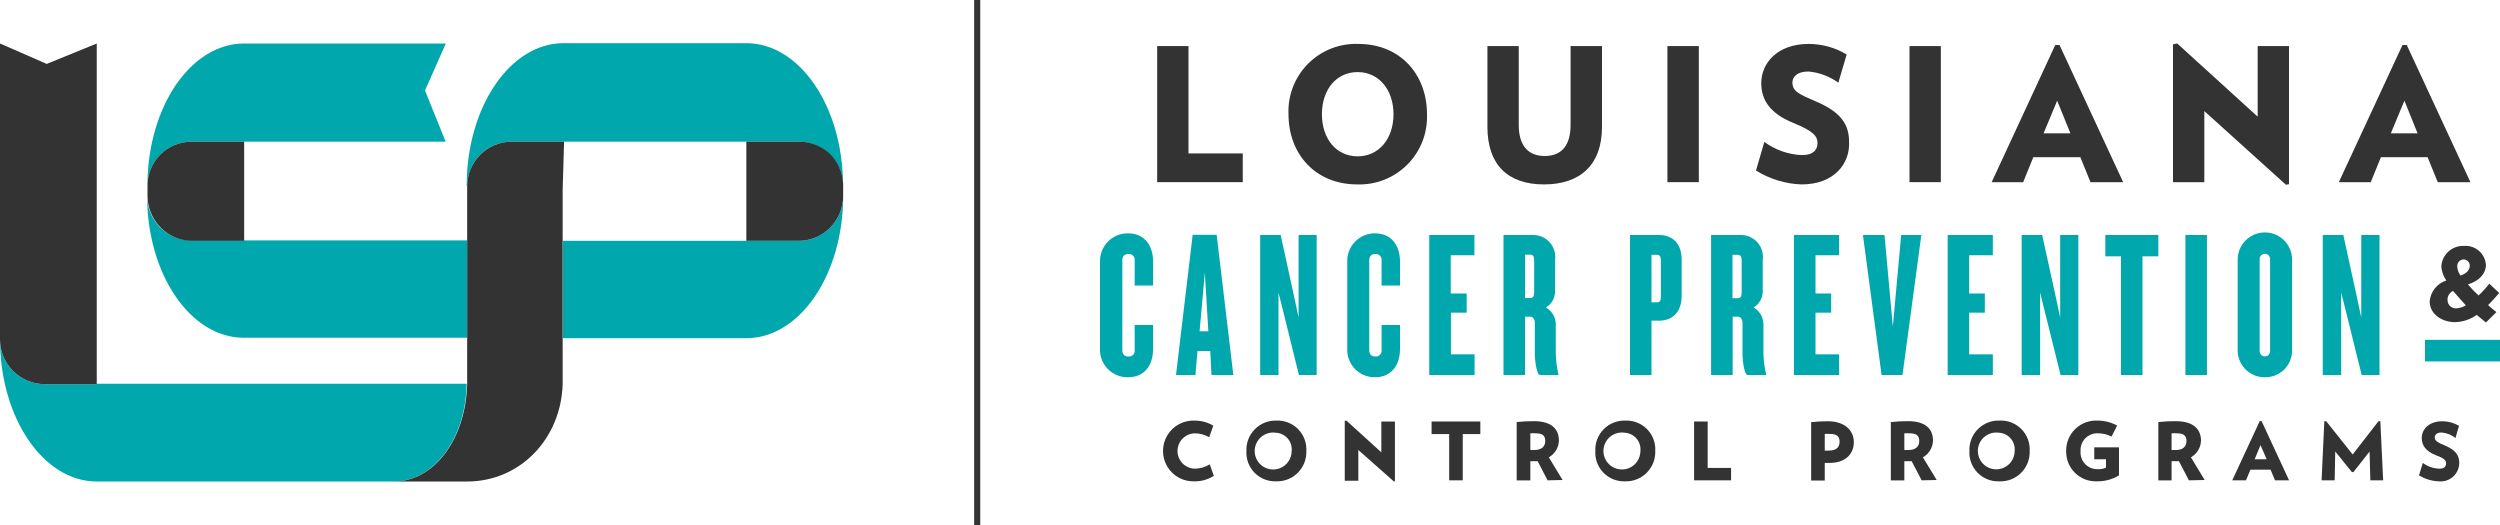
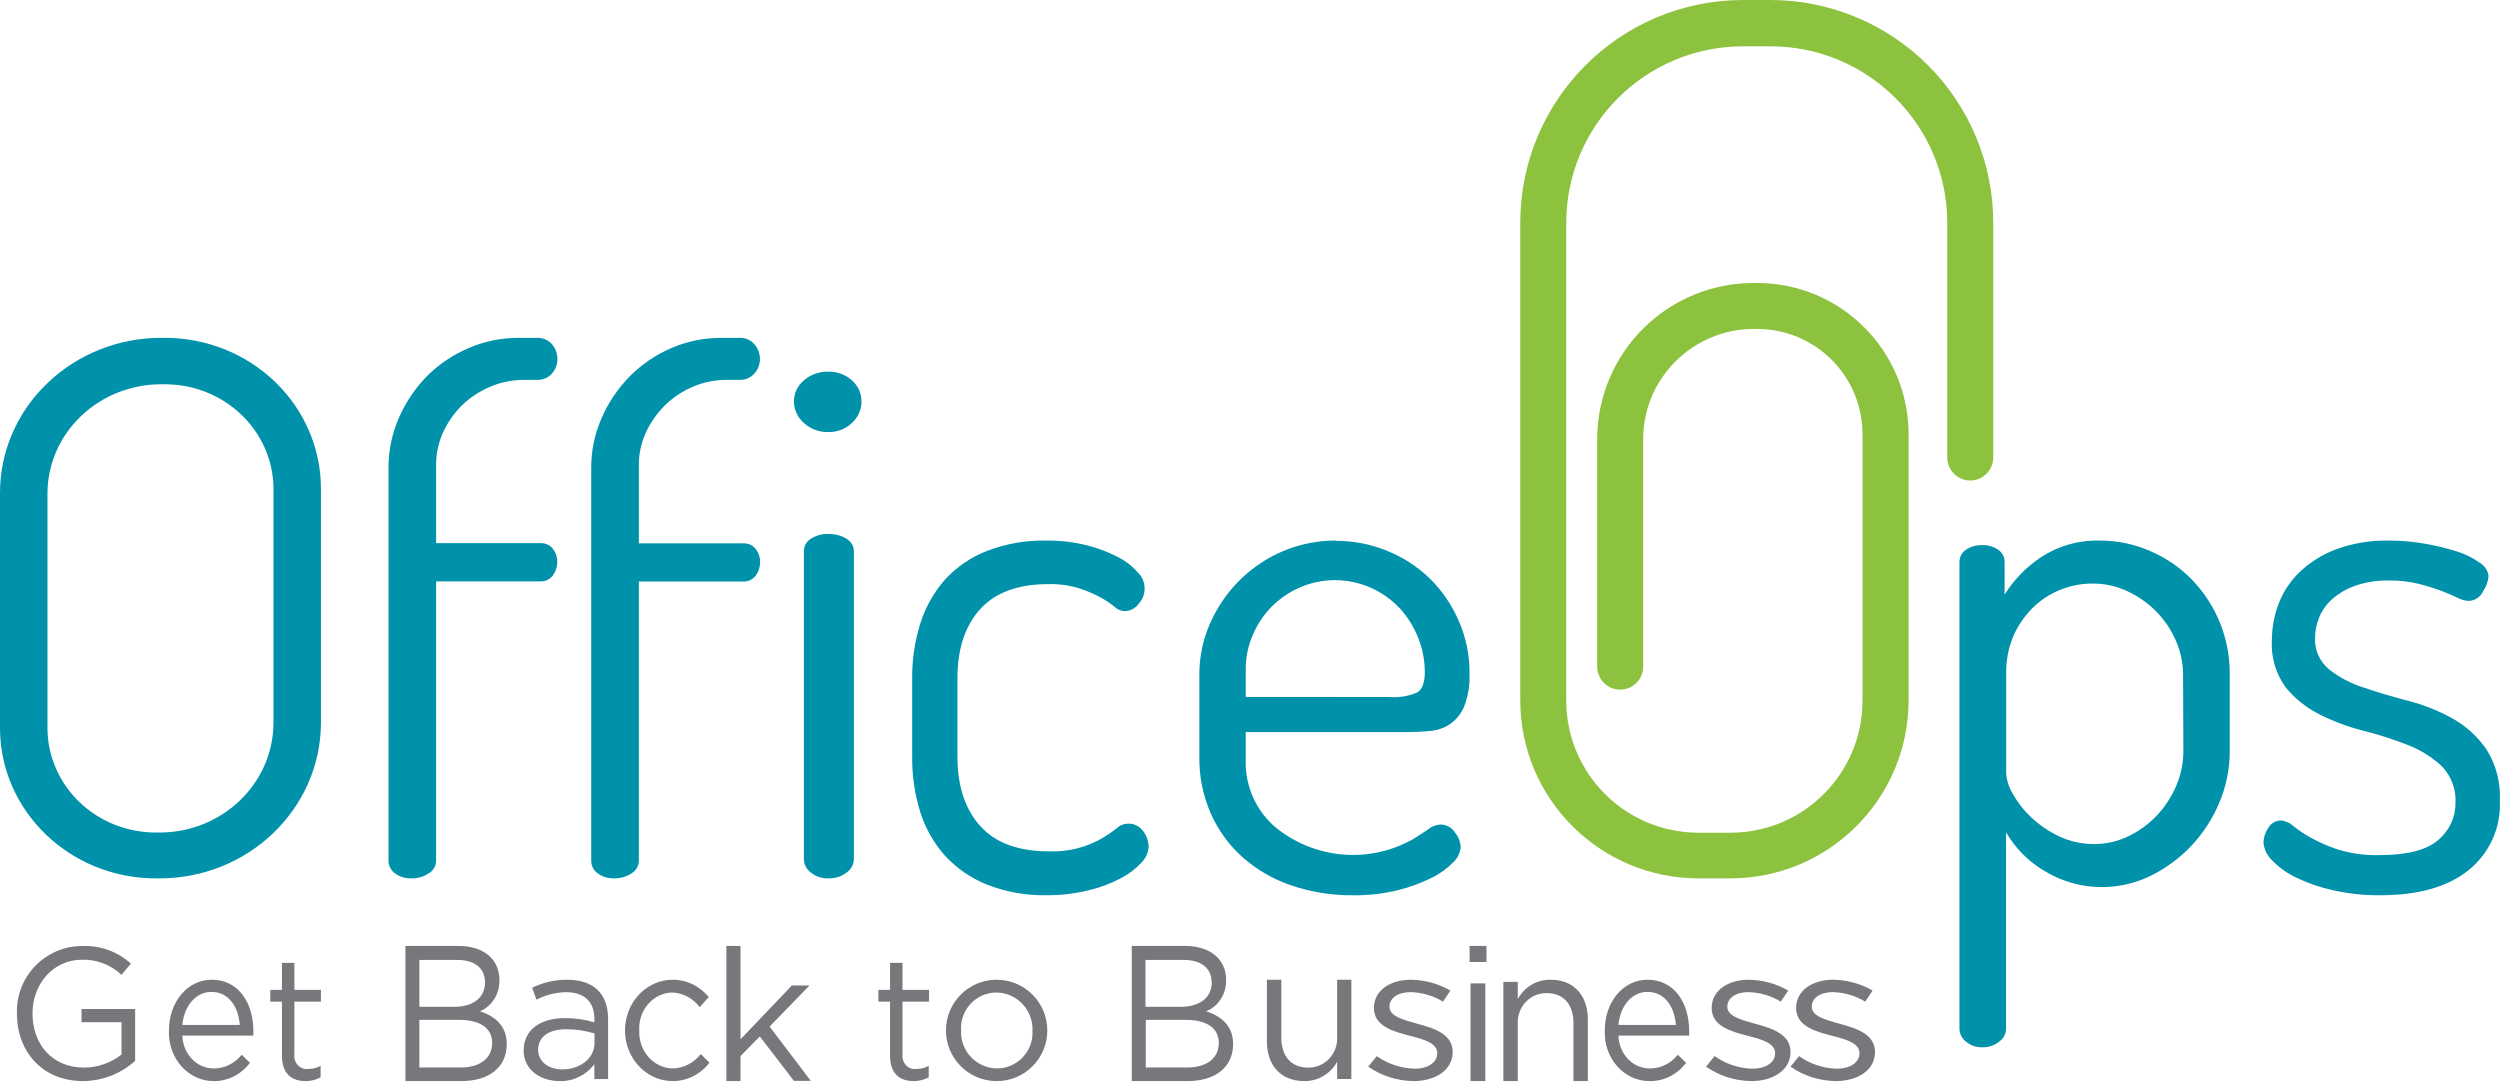
- <svg xmlns="http://www.w3.org/2000/svg" viewBox="0 0 300 63">
-   <g id="divider">
-     <rect x="116.9" width="0.73" height="63" fill="#333" />
-   </g>
-   <g id="mark">
-     <g id="light">
-       <path d="M56,46.05H11.61v.05H5.36A5.38,5.38,0,0,1,0,40.71c0,9.43,5.19,17.07,11.61,17.07H47.24C52,57.78,55.88,52.74,56,46.05Z" fill="#00a8ad" />
-       <path d="M19.25,18.53A5.34,5.34,0,0,1,23,17H53.48L51,10.86l2.5-5.64H29.29c-6.36,0-11.5,7.5-11.6,16.82h0A5.42,5.42,0,0,1,19.25,18.53Z" fill="#00a8ad" />
-       <path d="M61.41,17H95.82a5.34,5.34,0,0,1,3.79,1.57A5.42,5.42,0,0,1,101.16,22h0c-.09-9.32-5.24-16.82-11.6-16.82h-22C61.19,5.22,56,12.86,56,22.29l.06,0a5.4,5.4,0,0,1,1.56-3.73A5.34,5.34,0,0,1,61.41,17Z" fill="#00a8ad" />
-       <path d="M53.37,28.85H29.3v0H23a5.34,5.34,0,0,1-3.79-1.57,5.43,5.43,0,0,1-1.56-3.81c0,9.43,5.19,17.06,11.6,17.06H56.05V28.85Z" fill="#00a8ad" />
-       <path d="M95.82,28.9H89.56v0h-22V40.58H89.57c6.41,0,11.61-7.63,11.61-17.06a5.44,5.44,0,0,1-1.57,3.81A5.34,5.34,0,0,1,95.82,28.9Z" fill="#00a8ad" />
-     </g>
-     <g id="dark">
-       <path d="M101.17,22h0a5.42,5.42,0,0,0-1.55-3.51A5.34,5.34,0,0,0,95.82,17H89.56V28.9h6.26a5.34,5.34,0,0,0,3.79-1.57,5.44,5.44,0,0,0,1.57-3.81V22Z" fill="#333" />
-       <path d="M67.51,23.12h0L67.69,17H61.41a5.34,5.34,0,0,0-3.79,1.57,5.4,5.4,0,0,0-1.56,3.73s0,0,0,.08h0V45.63c0,.14,0,.28,0,.42-.16,6.69-4,11.73-8.8,11.73h8.82c6.21,0,11.25-5,11.44-11.73h0V23.12Z" fill="#333" />
-       <path d="M23,28.9H29.3V17H23a5.34,5.34,0,0,0-3.79,1.57A5.42,5.42,0,0,0,17.7,22h0v1.48a5.43,5.43,0,0,0,1.56,3.81A5.34,5.34,0,0,0,23,28.9Z" fill="#333" />
-       <path d="M5.36,46.1h6.25V5.22l-6,2.45L0,5.22V40.71A5.38,5.38,0,0,0,5.36,46.1Z" fill="#333" />
-     </g>
-   </g>
-   <g id="text">
-     <path d="M135.37,45.27A3.3,3.3,0,0,1,132,41.81V31.41A3.32,3.32,0,0,1,135.37,28c1.91,0,3,1.39,3,3.39v2.87h-2.21V31.26a.69.69,0,0,0-.75-.78c-.53,0-.73.32-.73.78V42c0,.46.2.78.73.78a.69.69,0,0,0,.75-.78V39h2.21v2.88C138.36,43.91,137.28,45.27,135.37,45.27Z" fill="#00a8ad" />
-     <path d="M145.38,45l-.15-2.88H143.7L143.45,45h-2.33l2-16.82H146L148,45Zm-.8-12.25-.63,7H145Z" fill="#00a8ad" />
-     <path d="M155.87,45,154,37.42l-.58-2.3V45h-2.2V28.2h2.46l1.65,7.55.5,2.35V28.2H158V45Z" fill="#00a8ad" />
-     <path d="M165,45.27a3.29,3.29,0,0,1-3.33-3.46V31.41A3.31,3.31,0,0,1,165,28c1.91,0,3,1.39,3,3.39v2.87h-2.21V31.26a.69.69,0,0,0-.75-.78c-.53,0-.73.32-.73.78V42c0,.46.2.78.73.78a.69.69,0,0,0,.75-.78V39H168v2.88C168,43.91,166.89,45.27,165,45.27Z" fill="#00a8ad" />
-     <path d="M171.51,45V28.2h5.42v2.43h-2.84v4.59H176v2.3h-1.89v5h2.84V45Z" fill="#00a8ad" />
-     <path d="M184.81,45c-.4,0-.63-1.64-.63-2.6V38.76c0-.41-.2-.76-.55-.76H183v7h-2.58V28.2h3.48a2.64,2.64,0,0,1,2.71,3V35a2.27,2.27,0,0,1-1.1,1.9,2.32,2.32,0,0,1,1.18,1.92v3.41a12,12,0,0,0,.33,2.72V45Zm-.71-13.74c0-.5-.15-.7-.45-.7H183v5.2h.65c.3,0,.45-.18.45-.71Z" fill="#00a8ad" />
-     <path d="M199.11,38.48h-.93V45H195.6V28.2h3.51c1.33,0,2.69.76,2.69,3v4.27C201.8,37.7,200.44,38.48,199.11,38.48Zm.2-7.2c0-.5-.15-.7-.45-.7h-.68v5.7h.68c.3,0,.45-.2.45-.7Z" fill="#00a8ad" />
-     <path d="M209.73,45c-.41,0-.63-1.64-.63-2.6V38.76c0-.41-.2-.76-.55-.76h-.63v7h-2.59V28.2h3.49a2.64,2.64,0,0,1,2.71,3V35a2.27,2.27,0,0,1-1.1,1.9,2.32,2.32,0,0,1,1.18,1.92v3.41a12,12,0,0,0,.33,2.72V45ZM209,31.28c0-.5-.15-.7-.45-.7h-.65v5.2h.65c.3,0,.45-.18.45-.71Z" fill="#00a8ad" />
-     <path d="M215.27,45V28.2h5.42v2.43h-2.83v4.59h1.88v2.3h-1.88v5h2.83V45Z" fill="#00a8ad" />
-     <path d="M228.3,45h-2.51L223.55,28.2h2.59l1,11,1-11h2.42Z" fill="#00a8ad" />
-     <path d="M233.72,45V28.2h5.42v2.43H236.3v4.59h1.88v2.3H236.3v5h2.84V45Z" fill="#00a8ad" />
-     <path d="M247.27,45l-1.89-7.6-.57-2.3V45H242.6V28.2h2.46l1.66,7.55.5,2.35V28.2h2.18V45Z" fill="#00a8ad" />
-     <path d="M257.1,30.76V45h-2.58V30.76h-1.88V28.2H259v2.56Z" fill="#00a8ad" />
-     <path d="M262.25,45V28.2h2.58V45Z" fill="#00a8ad" />
-     <path d="M271.78,45.27a3.23,3.23,0,0,1-3.26-3.38V31.34a3.27,3.27,0,1,1,6.53,0V41.89A3.21,3.21,0,0,1,271.78,45.27Zm.63-14.11a.63.63,0,1,0-1.25,0v10.9a.63.63,0,1,0,1.25,0Z" fill="#00a8ad" />
-     <path d="M283.4,45l-1.88-7.6-.58-2.3V45h-2.21V28.2h2.47l1.65,7.55.5,2.35V28.2h2.19V45Z" fill="#00a8ad" />
-     <rect x="291" y="40.78" width="9" height="2.59" fill="#00a8ad" />
-     <path d="M138.86,21.86V5.53h3.76V18.41h6.51v3.45Z" fill="#333" />
-     <path d="M162.86,22.13c-5,0-8.24-3.64-8.24-8.42A8.09,8.09,0,0,1,163,5.27c5,0,8.24,3.63,8.24,8.44A8.11,8.11,0,0,1,162.86,22.13Zm.06-13.48c-2.57,0-4.29,2.12-4.29,5.06s1.72,5.05,4.29,5.05,4.3-2.14,4.3-5.05S165.49,8.65,162.92,8.65Z" fill="#333" />
-     <path d="M185.28,22.13c-4.36,0-6.79-2.37-6.79-6.91V5.53h3.76V15c0,2.32,1,3.72,3.12,3.72s3.1-1.4,3.1-3.72V5.53h3.77v9.69C192.24,19.76,189.65,22.13,185.28,22.13Z" fill="#333" />
-     <path d="M200.09,21.86V5.53h3.77V21.86Z" fill="#333" />
-     <path d="M216.19,22.13a11,11,0,0,1-5.47-1.67l1-3.43a8.12,8.12,0,0,0,4.54,1.58c1.33,0,1.84-.63,1.84-1.43s-.42-1.42-2.9-2.43c-2.86-1.15-3.85-2.82-3.85-4.78,0-2.39,1.92-4.7,5.71-4.7a8.86,8.86,0,0,1,4.54,1.27l-1,3.38a7.29,7.29,0,0,0-3.58-1.34c-1.38,0-1.93.65-1.93,1.32,0,1.07.82,1.42,2.86,2.29,3,1.29,3.94,2.76,3.94,4.86C222,19.65,220.09,22.13,216.19,22.13Z" fill="#333" />
-     <path d="M229.14,21.86V5.53h3.76V21.86Z" fill="#333" />
-     <path d="M250.86,21.86l-1.22-3H244l-1.22,3H239L246.63,5.4h.51l7.64,16.46Zm-4-9.78L245.23,16h3.22Z" fill="#333" />
-     <path d="M274.31,22.17l-9.79-8.84v8.53h-3.76V5.31l.51-.09L270.92,14V5.53h3.76V22.1Z" fill="#333" />
-     <path d="M292.53,21.86l-1.22-3h-5.6l-1.22,3h-3.83L288.3,5.4h.51l7.64,16.46Zm-4-9.78L286.9,16h3.21Z" fill="#333" />
-     <path d="M299.9,35.16c-.42.49-.86,1-1.33,1.45.31.28.63.56,1,.84l-1.26,1.25c-.35-.31-.78-.62-1.1-.91a4.73,4.73,0,0,1-2.6.87c-1.52,0-3.05-.92-3.05-2.51a2.9,2.9,0,0,1,2-2.49,3.37,3.37,0,0,1-.6-1.67,2.61,2.61,0,0,1,2.73-2.48,2.44,2.44,0,0,1,2.62,2.29c0,1-.76,1.9-2.16,2.33a16.76,16.76,0,0,0,1.27,1.33,12.12,12.12,0,0,0,1.3-1.42Zm-5.53-.25A1.16,1.16,0,0,0,293.7,36a1,1,0,0,0,1.1,1,2.48,2.48,0,0,0,1.1-.36C295.33,36,294.81,35.44,294.37,34.91Zm1.22-3.78a.79.79,0,0,0-.72.86,1.9,1.9,0,0,0,.4,1.08c.79-.27,1.1-.74,1.1-1.17A.74.74,0,0,0,295.59,31.13Z" fill="#333" />
-     <path d="M143.4,57.76a3.65,3.65,0,1,1,0-7.29,4.37,4.37,0,0,1,2.2.61l-.5,1.39a3.49,3.49,0,0,0-1.68-.47,2.12,2.12,0,1,0,0,4.24,3.49,3.49,0,0,0,1.75-.52l.49,1.38A4.19,4.19,0,0,1,143.4,57.76Z" fill="#333" />
-     <path d="M153.13,57.76a3.44,3.44,0,0,1-3.56-3.64,3.5,3.5,0,0,1,3.63-3.65,3.45,3.45,0,0,1,3.56,3.65A3.51,3.51,0,0,1,153.13,57.76Zm0-5.83A2.22,2.22,0,1,0,155,54.12,2,2,0,0,0,153.16,51.93Z" fill="#333" />
-     <path d="M167.27,57.78,163,54v3.69h-1.63V50.49l.22,0,4.17,3.79V50.58h1.63v7.17Z" fill="#333" />
-     <path d="M175.53,52.09v5.55H173.9V52.09h-2.11V50.58h5.85v1.51Z" fill="#333" />
-     <path d="M185.71,57.64l-1.19-2.3h-.28l-.6,0v2.31H182v-7a17.22,17.22,0,0,1,2.07-.11c2.18,0,3,1,3,2.34a2.38,2.38,0,0,1-1.21,2l1.65,2.72ZM184.27,52a3.22,3.22,0,0,0-.63,0V54a4.63,4.63,0,0,0,.51,0c.78,0,1.28-.37,1.28-1.09S185,52,184.27,52Z" fill="#333" />
-     <path d="M195,57.76a3.44,3.44,0,0,1-3.56-3.64,3.49,3.49,0,0,1,3.62-3.65,3.45,3.45,0,0,1,3.57,3.65A3.51,3.51,0,0,1,195,57.76Zm0-5.83a2.22,2.22,0,1,0,1.85,2.19A2,2,0,0,0,195,51.93Z" fill="#333" />
-     <path d="M203.29,57.64V50.58h1.63v5.57h2.81v1.49Z" fill="#333" />
-     <path d="M219.57,55.55l-.6,0v2.11h-1.63v-7a17.66,17.66,0,0,1,2-.11c2,0,3.12,1.08,3.12,2.51S221.43,55.55,219.57,55.55Zm0-3.48a4.41,4.41,0,0,0-.6,0v2l.49,0c.86,0,1.29-.38,1.29-1.06S220.38,52.07,219.57,52.07Z" fill="#333" />
-     <path d="M230.6,57.64l-1.2-2.3h-.27l-.61,0v2.31H226.9v-7a17.16,17.16,0,0,1,2.06-.11c2.19,0,3,1,3,2.34a2.38,2.38,0,0,1-1.21,2l1.65,2.72ZM229.16,52a3.32,3.32,0,0,0-.64,0V54a4.81,4.81,0,0,0,.52,0c.78,0,1.27-.37,1.27-1.09S229.85,52,229.16,52Z" fill="#333" />
-     <path d="M239.9,57.76a3.45,3.45,0,0,1-3.57-3.64A3.5,3.5,0,0,1,240,50.47a3.45,3.45,0,0,1,3.56,3.65A3.5,3.5,0,0,1,239.9,57.76Zm0-5.83a2.21,2.21,0,1,0,1.86,2.19A2,2,0,0,0,239.92,51.93Z" fill="#333" />
-     <path d="M254.28,53.68v3.37a5,5,0,0,1-2.66.71,3.55,3.55,0,0,1-3.68-3.64,3.59,3.59,0,0,1,3.77-3.65,4.9,4.9,0,0,1,2.35.6l-.68,1.32a3.35,3.35,0,0,0-1.57-.39,2,2,0,0,0-2.14,2.12,2,2,0,0,0,2.05,2.18,2,2,0,0,0,1-.19v-1h-1.41V53.68Z" fill="#333" />
-     <path d="M262.67,57.64l-1.2-2.3h-.28l-.6,0v2.31H259v-7a17.47,17.47,0,0,1,2.07-.11c2.19,0,3.05,1,3.05,2.34a2.38,2.38,0,0,1-1.21,2l1.65,2.72ZM261.22,52a3.28,3.28,0,0,0-.63,0V54a4.81,4.81,0,0,0,.52,0c.78,0,1.27-.37,1.27-1.09S261.92,52,261.22,52Z" fill="#333" />
-     <path d="M273,57.64l-.53-1.28h-2.42l-.53,1.28h-1.65l3.3-7.11h.22l3.3,7.11Zm-1.74-4.23-.7,1.7H272Z" fill="#333" />
-     <path d="M284.44,57.64l-.09-3.46-1.94,2.47h-.18l-2-2.47-.07,3.46h-1.57l.33-7.1.22,0,3.18,4,3.1-4,.22,0,.34,7.1Z" fill="#333" />
-     <path d="M292.65,57.76a4.81,4.81,0,0,1-2.37-.72l.46-1.49a3.43,3.43,0,0,0,2,.69c.57,0,.79-.27.79-.62s-.18-.62-1.25-1c-1.24-.5-1.67-1.22-1.67-2.07,0-1,.83-2,2.47-2a3.87,3.87,0,0,1,2,.55l-.42,1.46A3.13,3.13,0,0,0,293,51.9c-.59,0-.83.28-.83.57,0,.46.35.62,1.24,1,1.31.56,1.7,1.2,1.7,2.1A2.23,2.23,0,0,1,292.65,57.76Z" fill="#333" />
-   </g>
+ <svg xmlns="http://www.w3.org/2000/svg" viewBox="0 0 148 64">
+   <path id="tagline" fill="#77787B" d="M4.915,64 C2.498,64 1.003,62.237 1.003,60.02 C0.963,58.969 1.351,57.948 2.078,57.19 C2.805,56.433 3.809,56.004 4.857,56.004 C5.921,55.957 6.961,56.332 7.751,57.048 L7.19,57.708 C6.558,57.112 5.716,56.791 4.849,56.816 C3.144,56.816 1.924,58.257 1.924,59.989 C1.924,61.836 3.104,63.201 4.969,63.201 C5.776,63.201 6.56,62.929 7.194,62.429 L7.194,60.515 L4.826,60.515 L4.826,59.734 L8,59.734 L8,62.804 C7.152,63.568 6.055,63.993 4.915,64 Z M12.653,63.252 C13.286,63.255 13.89,62.96 14.309,62.442 L14.797,62.919 C14.263,63.624 13.46,64.023 12.62,63.999 C11.901,63.995 11.216,63.672 10.722,63.105 C10.228,62.539 9.968,61.777 10.003,60.997 C10.003,59.332 11.08,58 12.541,58 C14.102,58 15,59.35 15,61.042 C15,61.119 15,61.209 15,61.308 L10.794,61.308 C10.827,62.396 11.651,63.257 12.653,63.252 Z M14.197,60.678 C14.114,59.629 13.563,58.72 12.512,58.72 C11.593,58.72 10.897,59.553 10.794,60.678 L14.197,60.678 Z M17.428,62.399 C17.396,62.644 17.474,62.891 17.638,63.064 C17.803,63.238 18.034,63.318 18.263,63.28 C18.512,63.282 18.758,63.219 18.981,63.097 L18.981,63.775 C18.705,63.928 18.398,64.005 18.088,64 C17.292,64 16.691,63.584 16.691,62.502 L16.691,59.3 L16,59.3 L16,58.601 L16.691,58.601 L16.691,57 L17.428,57 L17.428,58.601 L19,58.601 L19,59.3 L17.428,59.3 L17.428,62.399 Z M29.567,58.016 C29.586,58.834 29.123,59.576 28.414,59.866 C29.271,60.153 30,60.698 30,61.808 C30,63.195 28.933,64 27.313,64 L24,64 L24,56 L27.154,56 C28.616,56 29.567,56.777 29.567,58.016 Z M28.71,58.141 C28.71,57.341 28.131,56.828 27.073,56.828 L24.827,56.828 L24.827,59.602 L27.017,59.602 C28.02,59.561 28.719,59.071 28.719,58.123 L28.71,58.141 Z M29.139,61.762 C29.139,60.883 28.461,60.375 27.167,60.375 L24.827,60.375 L24.827,63.195 L27.313,63.195 C28.436,63.182 29.134,62.64 29.134,61.743 L29.139,61.762 Z M31.759,59.182 L31.504,58.477 C32.15,58.158 32.859,57.995 33.576,58 C35.129,58 36,58.809 36,60.336 L36,63.881 L35.188,63.881 L35.188,62.999 C34.699,63.651 33.931,64.024 33.125,63.999 C32.067,63.999 31,63.394 31,62.181 C31,60.968 31.991,60.272 33.433,60.272 C34.027,60.268 34.618,60.352 35.188,60.522 L35.188,60.318 C35.188,59.277 34.558,58.736 33.491,58.736 C32.888,58.751 32.296,58.903 31.759,59.182 Z M31.857,62.145 C31.857,62.885 32.518,63.308 33.29,63.308 C34.339,63.308 35.196,62.658 35.196,61.74 L35.196,61.181 C34.653,61.015 34.089,60.931 33.522,60.931 C32.455,60.931 31.857,61.404 31.857,62.145 Z M39.791,64 C38.492,63.981 37.372,63.027 37.075,61.686 C36.778,60.345 37.381,58.961 38.536,58.332 C39.692,57.702 41.103,57.988 41.958,59.025 L41.423,59.624 C41.022,59.092 40.42,58.775 39.778,58.755 C39.238,58.774 38.728,59.023 38.364,59.447 C37.999,59.87 37.812,60.432 37.845,61.004 C37.818,61.585 38.015,62.152 38.39,62.576 C38.764,63 39.285,63.244 39.833,63.253 C40.475,63.234 41.078,62.923 41.487,62.399 L42,62.911 C41.459,63.613 40.645,64.014 39.791,64 Z M48,63.987 L46.998,63.987 L44.981,61.356 L43.838,62.52 L43.838,64 L43,64 L43,56 L43.838,56 L43.838,61.529 L46.879,58.338 L47.925,58.338 L45.56,60.773 L48,63.987 Z M53.428,62.399 C53.396,62.643 53.474,62.889 53.637,63.062 C53.801,63.236 54.031,63.317 54.259,63.28 C54.51,63.283 54.757,63.22 54.981,63.097 L54.981,63.775 C54.705,63.927 54.398,64.004 54.088,64 C53.292,64 52.691,63.584 52.691,62.503 L52.691,59.3 L52,59.3 L52,58.601 L52.691,58.601 L52.691,57 L53.428,57 L53.428,58.601 L55,58.601 L55,59.3 L53.428,59.3 L53.428,62.399 Z M58.991,64 C57.336,63.995 55.998,62.651 56,60.997 C56.002,59.342 57.342,58.002 58.997,58 C60.651,57.998 61.995,59.336 62,60.991 C62.006,61.791 61.691,62.56 61.125,63.125 C60.56,63.691 59.791,64.006 58.991,64 Z M58.991,58.756 C58.409,58.758 57.854,59.001 57.457,59.427 C57.06,59.853 56.857,60.424 56.895,61.004 C56.869,61.586 57.08,62.153 57.479,62.576 C57.878,63 58.432,63.244 59.013,63.253 C59.592,63.253 60.144,63.015 60.543,62.596 C60.942,62.177 61.151,61.613 61.123,61.036 C61.152,60.448 60.942,59.874 60.54,59.444 C60.138,59.014 59.579,58.766 58.991,58.756 Z M72.587,58.016 C72.602,58.84 72.128,59.583 71.407,59.866 C72.268,60.153 73,60.698 73,61.808 C73,63.195 71.928,64 70.301,64 L67,64 L67,56 L70.164,56 C71.631,56 72.587,56.777 72.587,58.016 Z M71.726,58.141 C71.726,57.341 71.141,56.828 70.077,56.828 L67.813,56.828 L67.813,59.602 L70.013,59.602 C71.037,59.561 71.739,59.071 71.739,58.123 L71.726,58.141 Z M72.156,61.762 C72.156,60.883 71.476,60.375 70.181,60.375 L67.831,60.375 L67.831,63.195 L70.327,63.195 C71.451,63.182 72.152,62.64 72.152,61.743 L72.156,61.762 Z M79.16,58 L80,58 L80,63.875 L79.16,63.875 L79.16,62.853 C78.764,63.579 78.008,64.02 77.197,63.999 C75.809,63.999 75,63.046 75,61.647 L75,58 L75.854,58 L75.854,61.43 C75.854,62.521 76.433,63.203 77.439,63.203 C77.912,63.211 78.366,63.017 78.693,62.668 C79.019,62.318 79.189,61.844 79.16,61.361 L79.16,58 Z M83.677,64 C82.705,63.986 81.765,63.685 81,63.144 L81.507,62.521 C82.146,62.981 82.932,63.243 83.748,63.267 C84.524,63.267 85.087,62.905 85.087,62.351 C85.087,61.76 84.327,61.536 83.475,61.321 C82.46,61.06 81.335,60.744 81.335,59.672 C81.335,58.664 82.258,58 83.535,58 C84.362,58.013 85.169,58.236 85.863,58.641 L85.427,59.296 C84.858,58.951 84.195,58.756 83.51,58.733 C82.749,58.733 82.258,59.095 82.258,59.58 L82.258,59.603 C82.258,60.157 83.059,60.373 83.926,60.611 C84.94,60.881 86,61.234 86,62.282 L86,62.305 C85.98,63.359 84.971,64 83.677,64 Z M87,56.952 L87,56 L88,56 L88,56.952 L87,56.952 Z M87.055,64 L87.055,58.216 L87.931,58.216 L87.931,64 L87.055,64 Z M89.852,64 L89,64 L89,58.125 L89.852,58.125 L89.852,59.147 C90.245,58.419 91.001,57.976 91.812,58.001 C93.193,58.001 94,58.954 94,60.354 L94,64 L93.148,64 L93.148,60.565 C93.148,59.474 92.574,58.793 91.565,58.793 C91.094,58.784 90.641,58.978 90.315,59.328 C89.99,59.678 89.822,60.152 89.852,60.634 L89.852,64 Z M97.669,63.252 C98.304,63.258 98.908,62.962 99.325,62.442 L99.818,62.919 C99.283,63.623 98.48,64.022 97.64,63.999 C96.918,64.001 96.227,63.681 95.729,63.114 C95.23,62.546 94.968,61.781 95.003,60.997 C95.003,59.332 96.075,58 97.537,58 C99.102,58 100,59.35 100,61.042 C100,61.119 100,61.209 100,61.308 L95.81,61.308 C95.842,62.397 96.667,63.26 97.669,63.252 Z M99.213,60.678 C99.131,59.629 98.58,58.72 97.524,58.72 C96.605,58.72 95.91,59.553 95.81,60.678 L99.213,60.678 Z M103.677,64 C102.705,63.987 101.764,63.686 101,63.144 L101.507,62.521 C102.145,62.982 102.931,63.245 103.748,63.267 C104.524,63.267 105.087,62.905 105.087,62.351 C105.087,61.76 104.322,61.536 103.47,61.321 C102.455,61.06 101.33,60.744 101.33,59.672 C101.33,58.664 102.258,58 103.535,58 C104.362,58.014 105.168,58.236 105.863,58.641 L105.422,59.296 C104.855,58.951 104.193,58.756 103.51,58.733 C102.744,58.733 102.258,59.095 102.258,59.58 L102.258,59.603 C102.258,60.157 103.059,60.373 103.921,60.611 C104.935,60.881 106,61.234 106,62.282 L106,62.305 C105.98,63.359 104.966,64 103.677,64 Z M108.677,64 C107.705,63.986 106.765,63.685 106,63.144 L106.507,62.521 C107.143,62.982 107.928,63.244 108.743,63.267 C109.519,63.267 110.082,62.905 110.082,62.351 C110.082,61.76 109.322,61.536 108.47,61.321 C107.455,61.06 106.33,60.744 106.33,59.672 C106.33,58.664 107.258,58 108.53,58 C109.357,58.013 110.164,58.235 110.858,58.641 L110.422,59.296 C109.854,58.951 109.19,58.755 108.505,58.733 C107.744,58.733 107.258,59.095 107.258,59.58 L107.258,59.603 C107.258,60.157 108.059,60.373 108.921,60.611 C109.935,60.881 111,61.234 111,62.282 L111,62.305 C110.985,63.359 109.971,64 108.677,64 Z" />
+   <path id="symbol" fill="#8DC23F" d="M102.444,52 L100.539,52 C94.721,51.993 90.007,47.282 90,41.469 L90,13.191 C89.998,5.918 95.888,0.017 103.166,7.08175572e-07 L104.799,7.08175572e-07 C108.301,-0.001 111.659,1.388 114.135,3.862 C116.611,6.336 118.001,9.692 118,13.191 L118,27.086 C118,27.837 117.391,28.446 116.639,28.446 C115.887,28.446 115.278,27.837 115.278,27.086 L115.278,13.191 C115.271,7.421 110.591,2.747 104.817,2.742 L103.166,2.742 C97.399,2.756 92.729,7.428 92.722,13.191 L92.722,41.486 C92.729,45.797 96.225,49.29 100.539,49.297 L102.444,49.297 C106.759,49.292 110.256,45.798 110.261,41.486 L110.261,25.713 C110.263,24.06 109.608,22.473 108.439,21.303 C107.271,20.133 105.685,19.475 104.03,19.474 L103.831,19.474 C102.09,19.471 100.42,20.163 99.191,21.395 C97.963,22.614 97.273,24.273 97.277,26.002 L97.277,39.465 C97.277,40.216 96.667,40.825 95.915,40.825 C95.164,40.825 94.554,40.216 94.554,39.465 L94.554,25.989 C94.557,23.534 95.536,21.18 97.278,19.447 C99.019,17.715 101.378,16.745 103.836,16.753 L104.03,16.753 C108.979,16.758 112.988,20.768 112.988,25.713 L112.988,41.482 C112.973,47.292 108.259,51.995 102.444,52 L102.444,52 Z" />
+   <path id="name" fill="#0092AA" d="M25.818,32.154 L31.996,32.154 C32.284,32.142 32.559,32.268 32.733,32.49 C32.902,32.707 32.993,32.972 32.991,33.243 C32.996,33.537 32.905,33.824 32.733,34.064 C32.563,34.293 32.287,34.426 31.996,34.417 L25.818,34.417 L25.818,50.953 C25.817,51.261 25.651,51.546 25.38,51.706 C25.074,51.907 24.71,52.01 24.341,51.999 C23.999,52.009 23.663,51.906 23.39,51.706 C23.142,51.531 22.996,51.25 23,50.953 L23,27.705 C22.994,26.674 23.207,25.653 23.627,24.706 C24.026,23.797 24.59,22.966 25.292,22.251 C25.991,21.557 26.821,20.999 27.737,20.609 C28.669,20.205 29.679,19.998 30.699,20.001 L31.799,20.001 C32.136,19.989 32.459,20.129 32.676,20.379 C32.889,20.625 33.004,20.938 33,21.26 C33.003,21.572 32.887,21.875 32.676,22.111 C32.46,22.362 32.136,22.502 31.799,22.489 L31.046,22.489 C30.331,22.483 29.624,22.628 28.973,22.915 C28.359,23.178 27.802,23.55 27.33,24.012 C26.868,24.477 26.495,25.017 26.225,25.607 C25.954,26.21 25.815,26.86 25.818,27.517 L25.818,32.154 Z M37.82,32.165 L44.004,32.165 C44.292,32.153 44.567,32.278 44.741,32.501 C44.91,32.717 45.001,32.982 45,33.253 C45.004,33.546 44.914,33.833 44.741,34.074 C44.571,34.303 44.295,34.435 44.004,34.427 L37.82,34.427 L37.82,50.953 C37.819,51.261 37.653,51.546 37.382,51.706 C37.076,51.907 36.712,52.01 36.342,51.999 C36,52.009 35.664,51.906 35.39,51.706 C35.142,51.532 34.996,51.251 35,50.953 L35,27.718 C34.994,26.687 35.208,25.667 35.627,24.72 C36.027,23.812 36.592,22.981 37.294,22.267 C37.991,21.567 38.82,21.004 39.737,20.609 C40.67,20.205 41.68,19.998 42.702,20.001 L43.785,20.001 C44.122,19.989 44.445,20.129 44.662,20.379 C44.876,20.625 44.991,20.938 44.987,21.259 C44.99,21.572 44.874,21.874 44.662,22.109 C44.447,22.361 44.122,22.501 43.785,22.488 L43.048,22.488 C42.333,22.482 41.625,22.627 40.974,22.913 C40.36,23.181 39.803,23.559 39.333,24.027 C38.872,24.492 38.498,25.032 38.228,25.621 C37.956,26.223 37.817,26.874 37.82,27.53 L37.82,32.165 Z M49.048,22.001 C49.563,21.993 50.061,22.178 50.432,22.516 C50.801,22.839 51.007,23.295 51,23.77 C51.003,24.25 50.798,24.71 50.432,25.042 C50.068,25.393 49.568,25.587 49.048,25.579 C48.506,25.592 47.981,25.398 47.591,25.042 C47.217,24.714 47.003,24.253 47,23.77 C46.995,23.291 47.211,22.833 47.591,22.516 C47.988,22.173 48.51,21.988 49.048,22.001 Z M49.048,31.614 C49.427,31.601 49.801,31.699 50.119,31.894 C50.391,32.057 50.554,32.344 50.548,32.65 L50.548,50.88 C50.538,51.187 50.38,51.472 50.119,51.654 C49.818,51.888 49.438,52.011 49.048,51.999 C48.666,52.014 48.291,51.89 48.001,51.654 C47.749,51.467 47.599,51.183 47.591,50.88 L47.591,32.65 C47.58,32.347 47.735,32.061 48.001,31.894 C48.31,31.696 48.677,31.598 49.048,31.614 Z M61.998,52.997 C60.784,53.027 59.576,52.815 58.438,52.371 C57.492,51.996 56.636,51.407 55.933,50.644 C55.271,49.902 54.773,49.016 54.472,48.05 C54.148,46.996 53.988,45.893 54.001,44.785 L54.001,40.162 C53.99,39.069 54.15,37.981 54.472,36.941 C54.772,35.979 55.263,35.095 55.912,34.347 C56.606,33.585 57.455,32.998 58.396,32.629 C59.534,32.185 60.742,31.973 61.956,32.003 C62.76,31.993 63.562,32.087 64.344,32.283 C64.978,32.439 65.593,32.672 66.176,32.976 C66.62,33.195 67.018,33.503 67.349,33.883 C67.6,34.115 67.749,34.446 67.761,34.798 C67.773,35.149 67.647,35.49 67.411,35.741 C67.214,36.015 66.905,36.178 66.577,36.179 C66.355,36.168 66.144,36.077 65.98,35.92 C65.728,35.717 65.46,35.537 65.178,35.381 C64.777,35.163 64.358,34.983 63.926,34.842 C63.326,34.652 62.7,34.563 62.073,34.579 C60.262,34.579 58.909,35.078 58.016,36.074 C57.123,37.07 56.678,38.431 56.68,40.158 L56.68,44.781 C56.68,46.534 57.132,47.91 58.037,48.909 C58.941,49.908 60.301,50.404 62.115,50.399 C63.236,50.443 64.348,50.16 65.325,49.579 C65.604,49.412 65.872,49.225 66.126,49.018 C66.304,48.857 66.529,48.765 66.765,48.76 C67.117,48.741 67.455,48.904 67.67,49.198 C67.877,49.46 67.993,49.787 68,50.127 C67.976,50.48 67.827,50.812 67.583,51.056 C67.232,51.437 66.821,51.751 66.368,51.985 C65.766,52.303 65.13,52.543 64.473,52.699 C63.662,52.901 62.831,53.001 61.998,52.997 Z M79.088,32.018 C80.118,32.014 81.139,32.212 82.096,32.6 C83.03,32.972 83.886,33.522 84.618,34.221 C85.344,34.928 85.927,35.772 86.337,36.705 C86.783,37.702 87.007,38.787 86.995,39.882 C87.026,40.546 86.918,41.209 86.677,41.827 C86.502,42.244 86.216,42.602 85.852,42.861 C85.497,43.098 85.089,43.24 84.666,43.273 C84.236,43.317 83.759,43.339 83.308,43.339 L73.747,43.339 L73.747,44.92 C73.683,46.505 74.358,48.028 75.569,49.025 C77.882,50.865 81.046,51.128 83.622,49.696 C83.991,49.477 84.3,49.258 84.554,49.091 C84.759,48.921 85.012,48.823 85.276,48.811 C85.623,48.808 85.947,48.987 86.135,49.284 C86.338,49.531 86.457,49.838 86.475,50.16 C86.439,50.495 86.287,50.806 86.045,51.036 C85.672,51.42 85.236,51.735 84.756,51.965 C84.119,52.282 83.451,52.527 82.762,52.697 C81.894,52.909 81.003,53.011 80.111,52.999 C78.866,53.013 77.627,52.816 76.445,52.416 C75.387,52.062 74.408,51.496 73.566,50.752 C72.762,50.037 72.119,49.154 71.68,48.162 C71.215,47.102 70.984,45.95 71.001,44.789 L71.001,39.969 C70.994,38.912 71.211,37.866 71.637,36.903 C72.954,33.908 75.878,31.987 79.097,32 L79.088,32.018 Z M82.225,41.262 C82.803,41.315 83.386,41.218 83.918,40.982 C84.202,40.797 84.348,40.399 84.348,39.794 C84.348,39.105 84.218,38.422 83.965,37.783 C83.714,37.137 83.348,36.543 82.887,36.031 C81.37,34.405 79.029,33.899 76.995,34.756 C76.374,35.021 75.806,35.402 75.319,35.877 C74.835,36.359 74.446,36.932 74.176,37.564 C73.892,38.21 73.745,38.911 73.747,39.619 L73.747,41.258 L82.225,41.262 Z M117.36,32.273 C117.693,32.263 118.02,32.359 118.293,32.546 C118.54,32.711 118.683,32.991 118.672,33.285 L118.672,35.203 C119.221,34.321 119.954,33.567 120.823,32.991 C121.871,32.303 123.109,31.958 124.364,32.004 C125.387,32.006 126.399,32.223 127.332,32.64 C128.249,33.036 129.078,33.608 129.771,34.323 C131.216,35.825 132.015,37.826 132,39.902 L132,44.494 C132,45.53 131.791,46.556 131.385,47.51 C130.992,48.456 130.431,49.324 129.728,50.073 C129.041,50.798 128.23,51.397 127.332,51.841 C125.315,52.837 122.922,52.725 121.008,51.546 C120.076,50.991 119.302,50.209 118.758,49.274 L118.758,60.944 C118.74,61.232 118.591,61.496 118.354,61.662 C118.074,61.889 117.721,62.009 117.36,61.999 C117.003,62.012 116.655,61.892 116.383,61.662 C116.157,61.489 116.017,61.227 116,60.944 L116,33.285 C115.991,32.99 116.136,32.71 116.383,32.546 C116.671,32.353 117.013,32.257 117.36,32.273 Z M129.238,39.902 C129.233,39.219 129.086,38.545 128.808,37.92 C128.532,37.287 128.145,36.708 127.663,36.212 C127.173,35.714 126.598,35.308 125.964,35.011 C125.316,34.702 124.605,34.543 123.886,34.546 C123.239,34.544 122.598,34.666 121.998,34.904 C121.387,35.144 120.831,35.503 120.363,35.959 C119.869,36.441 119.473,37.012 119.197,37.642 C118.895,38.356 118.749,39.124 118.767,39.898 L118.767,45.797 C118.801,46.214 118.932,46.618 119.15,46.976 C119.434,47.493 119.798,47.963 120.229,48.368 C120.718,48.831 121.277,49.215 121.886,49.505 C122.541,49.816 123.259,49.974 123.985,49.966 C124.684,49.968 125.375,49.81 126.003,49.505 C126.632,49.201 127.2,48.787 127.681,48.283 C128.162,47.772 128.55,47.181 128.825,46.536 C129.105,45.89 129.252,45.194 129.255,44.49 L129.238,39.902 Z M140.836,50.624 C142.505,50.624 143.678,50.321 144.356,49.716 C145,49.175 145.368,48.383 145.365,47.551 C145.414,46.741 145.12,45.948 144.553,45.359 C143.973,44.819 143.292,44.394 142.549,44.106 C141.696,43.77 140.821,43.488 139.93,43.264 C139.023,43.035 138.145,42.709 137.311,42.291 C136.538,41.901 135.856,41.356 135.312,40.691 C134.721,39.874 134.432,38.882 134.495,37.881 C134.498,37.174 134.624,36.473 134.87,35.808 C135.129,35.101 135.542,34.457 136.079,33.923 C136.696,33.323 137.431,32.853 138.239,32.542 C139.263,32.157 140.355,31.974 141.452,32.003 C142.174,32.001 142.896,32.065 143.607,32.196 C144.241,32.308 144.867,32.462 145.481,32.656 C145.961,32.807 146.413,33.033 146.819,33.327 C147.1,33.497 147.286,33.785 147.323,34.107 C147.294,34.432 147.18,34.744 146.993,35.014 C146.841,35.347 146.508,35.565 146.137,35.575 C145.905,35.559 145.679,35.493 145.476,35.383 C145.213,35.251 144.887,35.115 144.508,34.971 C144.07,34.81 143.623,34.672 143.169,34.559 C142.609,34.424 142.033,34.359 141.456,34.366 C140.751,34.347 140.049,34.457 139.386,34.69 C138.881,34.874 138.417,35.152 138.02,35.51 C137.686,35.816 137.43,36.194 137.271,36.614 C137.132,36.973 137.058,37.353 137.052,37.736 C137.009,38.466 137.322,39.173 137.895,39.639 C138.499,40.108 139.184,40.467 139.917,40.7 C140.723,40.974 141.596,41.234 142.536,41.48 C143.45,41.714 144.33,42.061 145.155,42.514 C145.962,42.961 146.655,43.584 147.181,44.334 C147.767,45.258 148.05,46.336 147.993,47.424 C148.065,48.995 147.38,50.508 146.146,51.509 C144.914,52.503 143.168,52.999 140.907,52.999 C139.96,53.008 139.015,52.907 138.092,52.697 C137.338,52.531 136.607,52.278 135.914,51.943 C135.385,51.692 134.907,51.347 134.504,50.926 C134.213,50.652 134.034,50.282 134,49.887 C134.004,49.574 134.103,49.268 134.286,49.011 C134.429,48.746 134.708,48.578 135.013,48.572 C135.292,48.592 135.556,48.707 135.758,48.897 C136.083,49.155 136.429,49.387 136.793,49.589 C137.298,49.868 137.828,50.1 138.377,50.282 C139.172,50.528 140.003,50.643 140.836,50.624 Z M9.431,52 L9.231,52 C4.139,52.002 0.007,48.019 3.85629017e-05,43.1 L3.85629017e-05,29.201 C-0.007,26.758 1,24.413 2.796,22.693 C4.594,20.961 7.031,19.992 9.569,20 L9.769,20 C12.22,20.002 14.569,20.945 16.3,22.62 C18.031,24.296 19.002,26.567 19,28.935 L19,42.812 C18.975,47.898 14.696,52.007 9.431,52 Z M9.569,22.749 C7.774,22.741 6.049,23.426 4.778,24.65 C3.524,25.856 2.816,27.492 2.81,29.201 L2.81,43.083 C2.809,44.728 3.485,46.307 4.689,47.47 C5.893,48.634 7.527,49.287 9.231,49.286 L9.431,49.286 C13.151,49.293 16.176,46.389 16.19,42.794 L16.19,28.935 C16.176,25.517 13.307,22.754 9.769,22.749 L9.569,22.749 Z" />
</svg>
